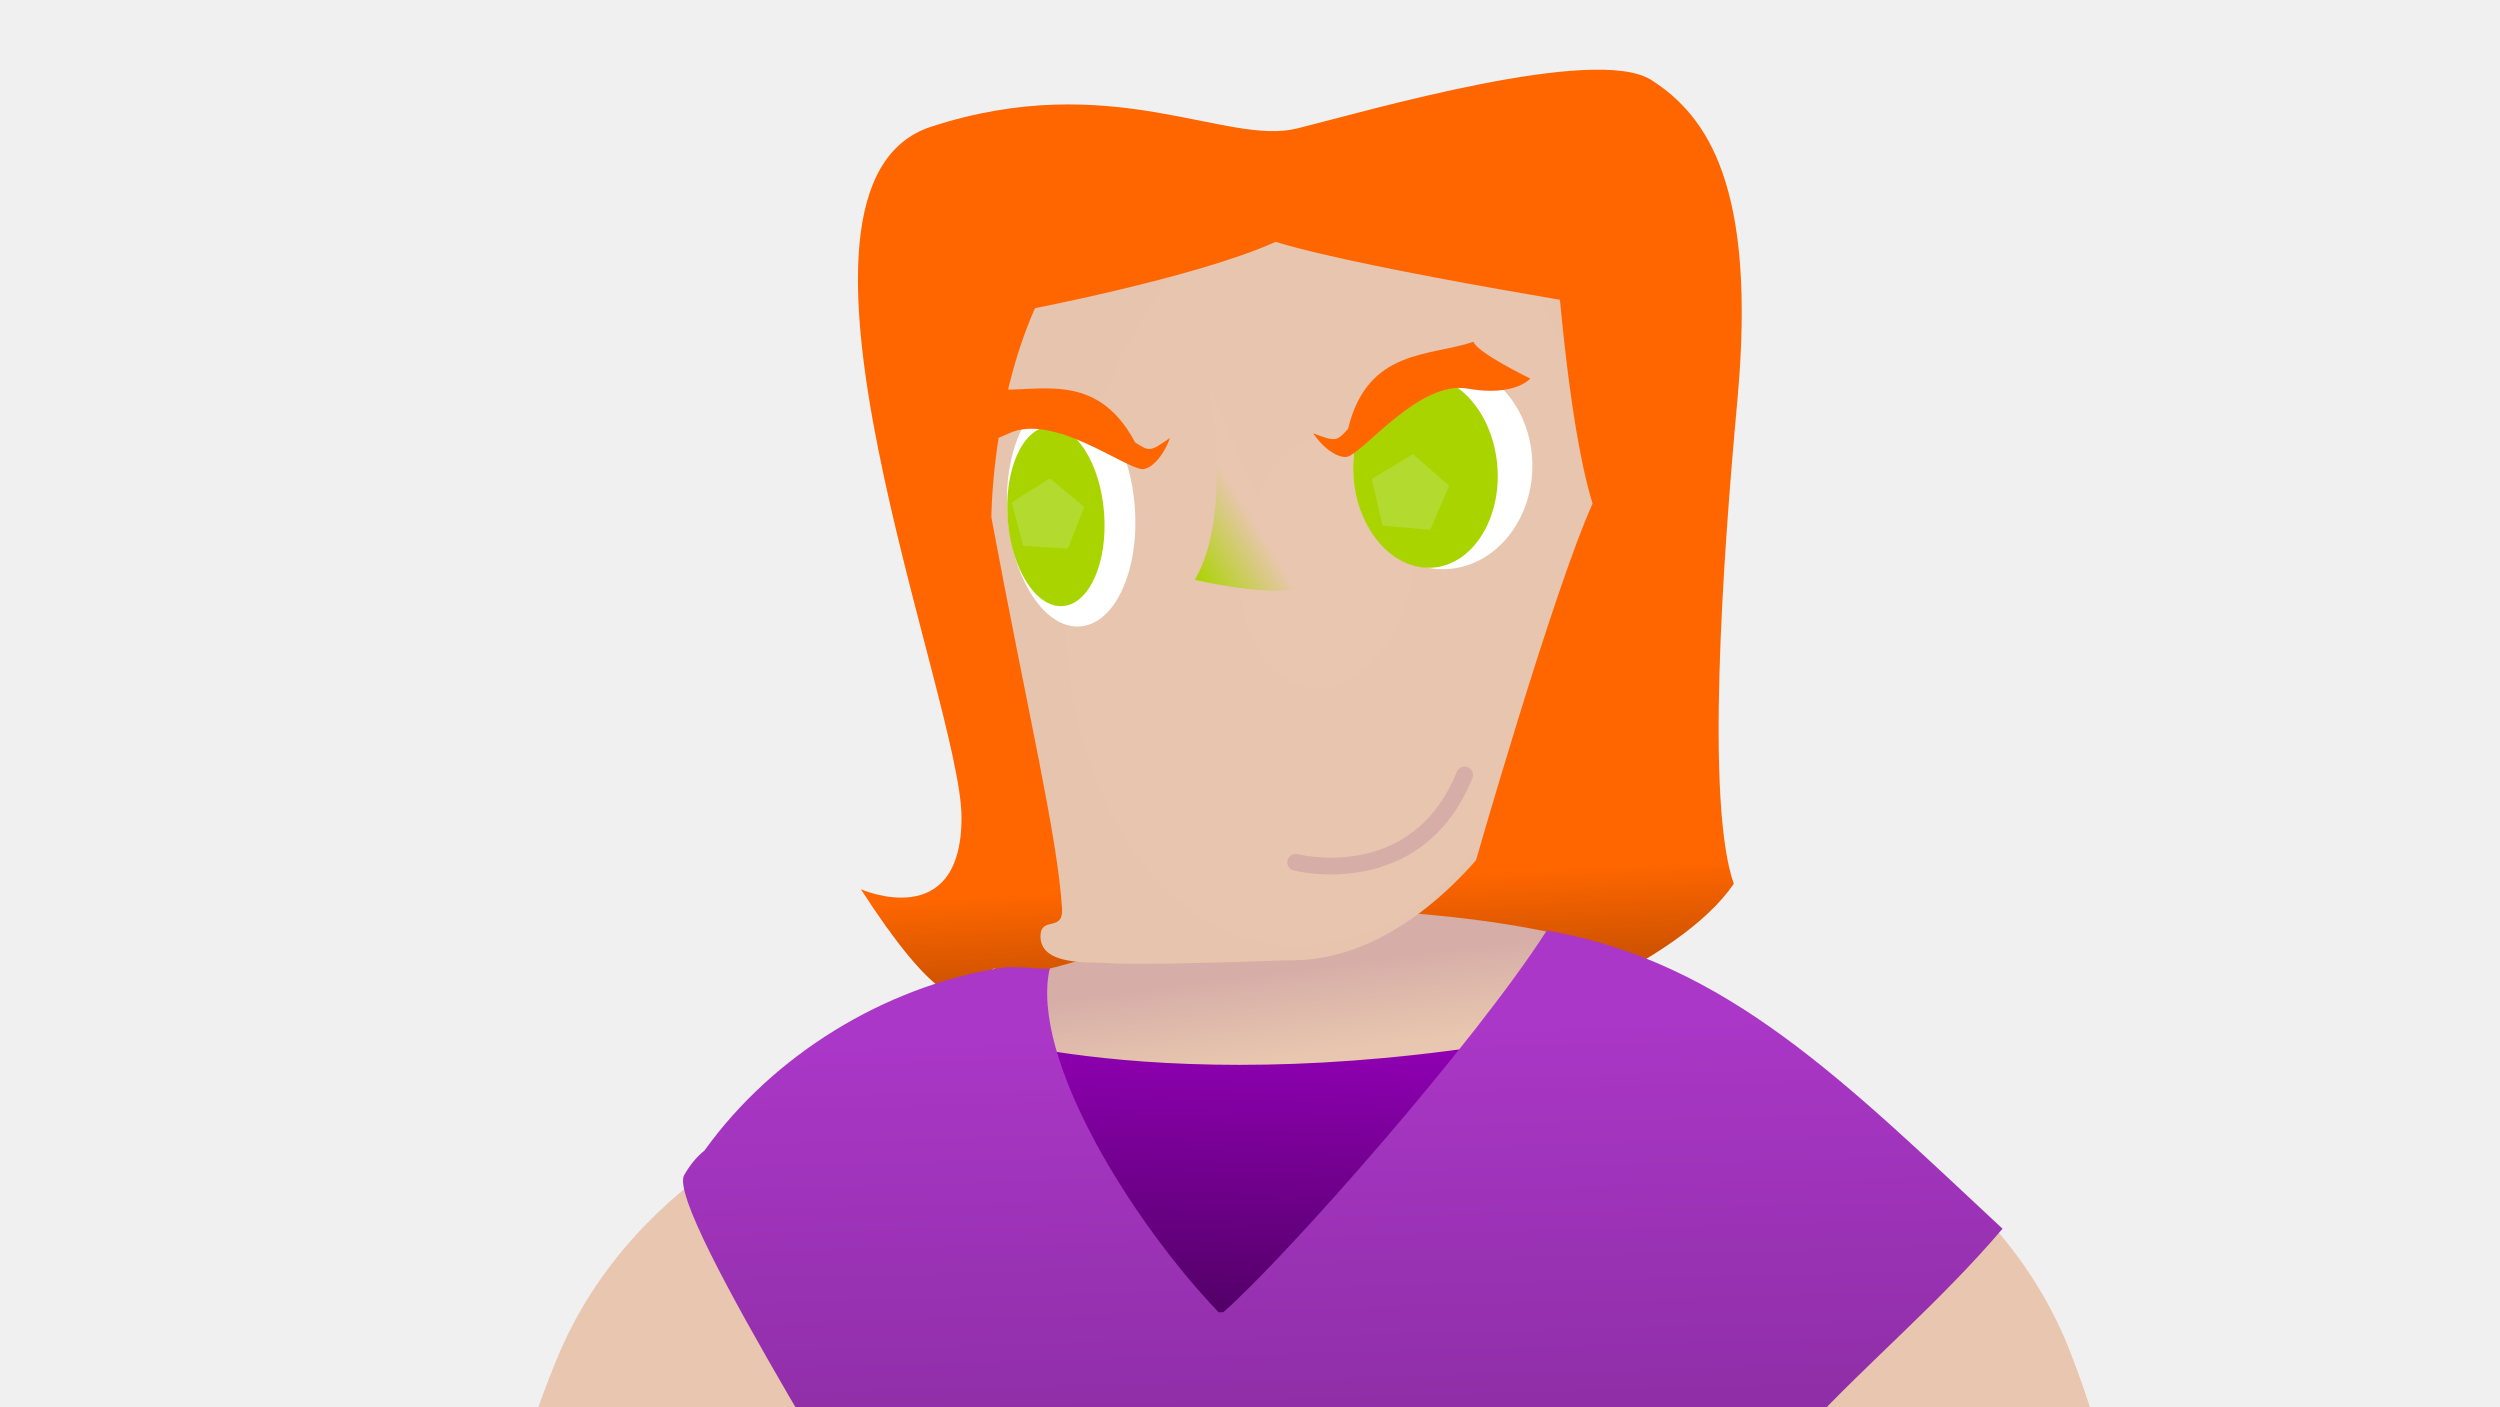
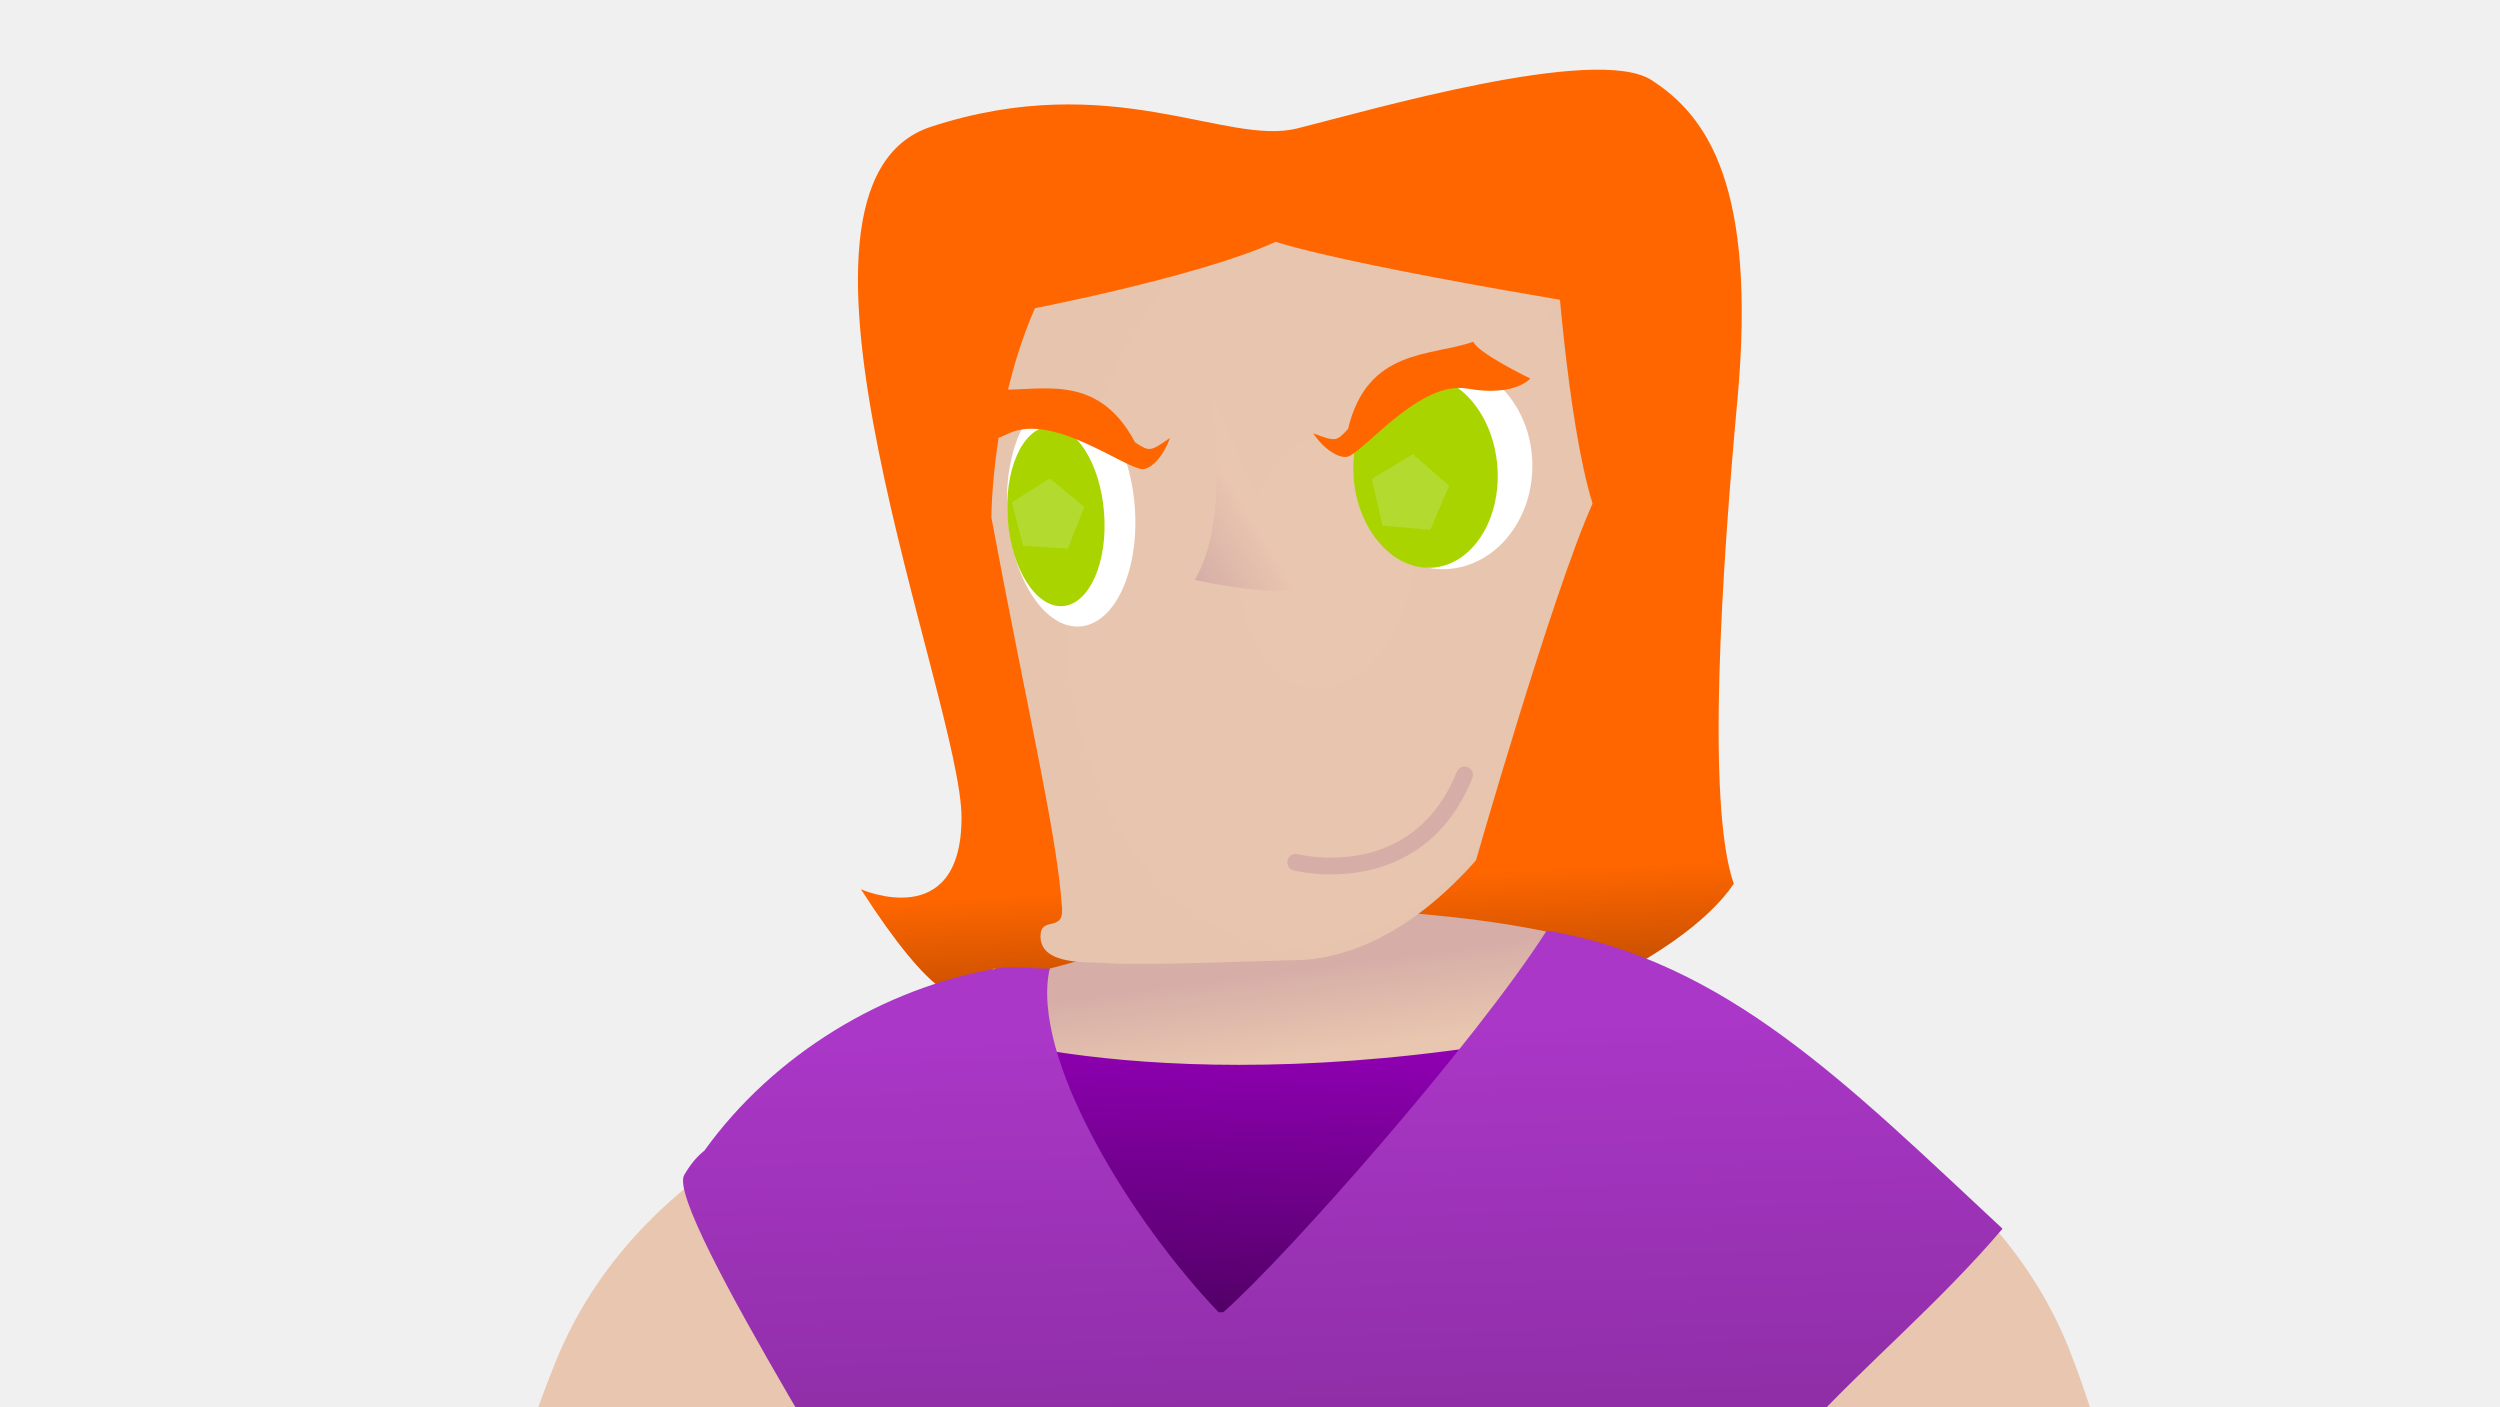
<svg xmlns="http://www.w3.org/2000/svg" xmlns:xlink="http://www.w3.org/1999/xlink" width="1920" height="1080" viewBox="0 0 508 285.75" version="1.1" id="svg8">
  <defs id="defs2">
    <linearGradient id="linearGradient905">
      <stop style="stop-color:#e9c6af;stop-opacity:1;" offset="0" id="stop901" />
      <stop style="stop-color:#e6c3ad;stop-opacity:1" offset="1" id="stop903" />
    </linearGradient>
    <linearGradient id="linearGradient4397">
-       <stop style="stop-color:#aad400;stop-opacity:1" offset="0" id="stop4393" />
+       <stop style="stop-color:#d6ada7;stop-opacity:1" offset="0" id="stop4393" />
      <stop style="stop-color:#e9c6af;stop-opacity:1" offset="1" id="stop4395" />
    </linearGradient>
    <linearGradient id="linearGradient4389">
      <stop style="stop-color:#ff6600;stop-opacity:1;" offset="0" id="stop4385" />
      <stop style="stop-color:#b74900;stop-opacity:1" offset="1" id="stop4387" />
    </linearGradient>
    <linearGradient id="linearGradient4381">
      <stop style="stop-color:#d6ada7;stop-opacity:1;" offset="0" id="stop4377" />
      <stop style="stop-color:#e8c6af;stop-opacity:1" offset="1" id="stop4379" />
    </linearGradient>
    <linearGradient id="linearGradient4373">
      <stop style="stop-color:#440055;stop-opacity:1;" offset="0" id="stop4369" />
      <stop style="stop-color:#9a00c0;stop-opacity:1" offset="1" id="stop4371" />
    </linearGradient>
    <linearGradient id="linearGradient4357">
      <stop style="stop-color:#440055;stop-opacity:1;" offset="0" id="stop4353" />
      <stop style="stop-color:#5a0070;stop-opacity:1" offset="1" id="stop4355" />
    </linearGradient>
    <linearGradient id="linearGradient4349">
      <stop style="stop-color:#ab37c8;stop-opacity:1;" offset="0" id="stop4345" />
      <stop style="stop-color:#5c1e6b;stop-opacity:1" offset="1" id="stop4347" />
    </linearGradient>
    <linearGradient id="linearGradient4333">
      <stop style="stop-color:#e9c6af;stop-opacity:1;" offset="0" id="stop4329" />
      <stop style="stop-color:#e1bfa9;stop-opacity:1" offset="1" id="stop4331" />
    </linearGradient>
    <linearGradient id="linearGradient4325">
      <stop style="stop-color:#e9c6af;stop-opacity:1;" offset="0" id="stop4321" />
      <stop style="stop-color:#e7c5af;stop-opacity:1" offset="1" id="stop4323" />
    </linearGradient>
    <linearGradient id="linearGradient4317">
      <stop style="stop-color:#e9c6af;stop-opacity:1;" offset="0" id="stop4313" />
      <stop style="stop-color:#e7c5af;stop-opacity:1" offset="1" id="stop4315" />
    </linearGradient>
    <linearGradient id="linearGradient4307">
      <stop style="stop-color:#440055;stop-opacity:1" offset="0" id="stop4303" />
      <stop style="stop-color:#ab37c8;stop-opacity:1" offset="1" id="stop4305" />
    </linearGradient>
    <linearGradient xlink:href="#linearGradient4307" id="linearGradient4309" x1="368.986" y1="468.359" x2="366.71" y2="428.405" gradientUnits="userSpaceOnUse" />
    <linearGradient xlink:href="#linearGradient4317" id="linearGradient4319" x1="1767.942" y1="706.965" x2="1807.934" y2="1109.227" gradientUnits="userSpaceOnUse" gradientTransform="matrix(0.4198425,0,0,0.4198425,-76.75613,191.1358)" />
    <linearGradient xlink:href="#linearGradient4325" id="linearGradient4327" x1="1186.636" y1="734.657" x2="1148.046" y2="1083.005" gradientUnits="userSpaceOnUse" gradientTransform="matrix(0.4198425,0,0,0.4198425,-76.75613,191.1358)" />
    <linearGradient xlink:href="#linearGradient4333" id="linearGradient4335" x1="405.138" y1="306.572" x2="406.556" y2="441.242" gradientUnits="userSpaceOnUse" gradientTransform="matrix(1.586806,0,0,1.586806,-76.75613,191.1358)" />
    <linearGradient xlink:href="#linearGradient4333" id="linearGradient4343" x1="310.648" y1="354.414" x2="376.556" y2="354.414" gradientUnits="userSpaceOnUse" gradientTransform="matrix(1.586806,0,0,1.586806,-76.75613,191.1358)" />
    <linearGradient xlink:href="#linearGradient4349" id="linearGradient4351" x1="381.841" y1="130.848" x2="385.792" y2="274.517" gradientUnits="userSpaceOnUse" gradientTransform="matrix(1.586806,0,0,1.586806,-76.75613,191.1358)" />
    <linearGradient xlink:href="#linearGradient4357" id="linearGradient4359" x1="379.155" y1="299.49" x2="381.22" y2="270.804" gradientUnits="userSpaceOnUse" gradientTransform="matrix(1.586806,0,0,1.586806,-76.75613,191.1358)" />
    <linearGradient xlink:href="#linearGradient4373" id="linearGradient4375" x1="375.815" y1="177.108" x2="377.288" y2="127.916" gradientUnits="userSpaceOnUse" gradientTransform="matrix(1.586806,0,0,1.586806,-76.75613,191.1358)" />
    <linearGradient xlink:href="#linearGradient4381" id="linearGradient4383" x1="381.559" y1="136.072" x2="383.038" y2="147.397" gradientUnits="userSpaceOnUse" gradientTransform="matrix(1.586806,0,0,1.586806,-76.75613,184.5342)" />
    <linearGradient xlink:href="#linearGradient4389" id="linearGradient4391" x1="396.805" y1="124.01" x2="397.639" y2="141.159" gradientUnits="userSpaceOnUse" gradientTransform="matrix(1.586806,0,0,1.586806,-76.75613,184.5342)" />
    <linearGradient xlink:href="#linearGradient4397" id="linearGradient4399" x1="372.589" y1="74.839" x2="381.472" y2="69.375" gradientUnits="userSpaceOnUse" gradientTransform="matrix(1.586806,0,0,1.586806,-76.75613,191.1358)" />
    <linearGradient xlink:href="#linearGradient4307" id="linearGradient4334" gradientUnits="userSpaceOnUse" x1="368.986" y1="468.359" x2="366.71" y2="428.405" />
    <linearGradient xlink:href="#linearGradient4307" id="linearGradient4336" gradientUnits="userSpaceOnUse" x1="368.986" y1="468.359" x2="366.71" y2="428.405" />
    <radialGradient xlink:href="#linearGradient905" id="radialGradient907" cx="541.426" cy="305.794" fx="541.426" fy="305.794" r="68.283" gradientTransform="matrix(1.528807,0.2182955,-0.3267852,2.288601,-186.3809,-512.2369)" gradientUnits="userSpaceOnUse" />
  </defs>
  <g id="layer1" transform="translate(-271.6913,-203.3025)" style="display:inline">
    <path style="display:inline;fill:url(#linearGradient4391);fill-opacity:1;stroke:none;stroke-width:1.028px;stroke-linecap:butt;stroke-linejoin:miter;stroke-opacity:1" d="m 446.622,383.997 c 0,0 20.452,9.046 20.452,-14.57 0,-23.616 -42.903,-128.377 -6.207,-140.367 36.696,-11.995 59.95,3.993 74.483,0.327 14.533,-3.633 60.676,-17.077 71.939,-9.802 11.263,7.265 21.437,21.436 17.44,65.036 -3.081,33.617 -6.404,82.067 -0.73,98.27 -21.546,31.665 -140.177,60.842 -147.654,21.925 -6.276,-18.014 -0.101,25.111 -29.723,-20.819 z" id="path4523" />
    <path style="display:inline;fill:url(#linearGradient4383);fill-opacity:1;stroke:none;stroke-width:0.614px;stroke-linecap:butt;stroke-linejoin:miter;stroke-opacity:1" d="m 484.988,400.113 c 0,0 23.789,-5.693 28.599,-12.986 32.872,0.535 63.666,1.292 89.284,10.013 -21.008,38.091 -77.179,97.495 -77.179,97.495 0,0 -48.2,-73.156 -40.704,-94.521 z" id="path4591" />
  </g>
  <g id="layer3" style="display:inline" transform="translate(-271.6913,-192.0525)">
    <path id="path4289" d="m 550.186,635.554 c 0,0 -33.458,26.822 -34.602,69.328 -1.145,42.505 10.356,50.306 10.356,50.306 0,0 -15.271,23.526 1.083,65.297 16.355,41.771 21.397,52.641 21.397,52.641 l 43.535,-6.88 c 0,0 20.894,-99.332 -13.833,-120.761 23.756,-38.022 29.434,-69.814 8.281,-96.474 -12.807,-4.047 -36.217,-13.458 -36.217,-13.458 z" style="fill:url(#linearGradient4335);fill-opacity:1;stroke:none;stroke-width:0.614px;stroke-linecap:butt;stroke-linejoin:miter;stroke-opacity:1" />
    <path style="fill:url(#linearGradient4343);fill-opacity:1;stroke:none;stroke-width:0.614px;stroke-linecap:butt;stroke-linejoin:miter;stroke-opacity:1" d="m 489.609,631.563 c -30.578,7.704 -71.412,57.826 -56.034,108.445 0,0 -21.122,18.454 -16.812,63.105 4.31,44.651 26.217,72.369 26.217,72.369 l 45.49,-0.745 c 0,0 29.223,-92.112 1.679,-122.219 20.019,-54.288 21.354,-58.798 30.617,-98.107 -11.212,-7.395 -31.157,-22.848 -31.157,-22.848 z" id="path4287" />
    <path style="fill:url(#linearGradient4327);fill-opacity:1;stroke:none;stroke-width:0.614px;stroke-linecap:butt;stroke-linejoin:miter;stroke-opacity:1" d="m 441.902,415.661 c 0,0 -40.819,13.142 -57.032,52.45 -16.213,39.308 -8.247,50.694 -8.247,50.694 0,0 -22.652,16.542 -22.252,61.399 0.399,44.857 24.004,61.669 24.004,61.669 l 2.075,-0.334 c -1.099,3.326 -1.384,6.971 -0.65,10.651 1.4,7.02 3.323,19.213 9.158,22.821 3.595,2.223 21.567,-1.878 25.892,-2.74 11.346,-2.262 8.3,-16.926 6.038,-28.272 -0.625,-3.133 -1.921,-5.961 -3.705,-8.368 l 2.28,-0.367 c 4.752,9.986 10.886,22.959 12.571,18.562 0.642,-1.677 3.535,-8.243 2.801,-11.906 -1.175,-5.867 -6.178,-16.092 -9.136,-22.299 8.52,-23.644 20.841,-68.181 3.141,-91.289 35.743,-27.063 52.375,-54.746 42.109,-87.193 -10.524,-8.345 -29.045,-25.478 -29.045,-25.478 z" id="path4571" />
    <path style="fill:url(#linearGradient4375);fill-opacity:1;stroke:none;stroke-width:0.614px;stroke-linecap:butt;stroke-linejoin:miter;stroke-opacity:1" d="m 466.634,401.438 c 0,0 46.295,16.262 128.752,-0.807 -79.129,67.394 -79.468,67.394 -79.468,67.394 z" id="path4294" />
    <path style="fill:url(#radialGradient907);stroke:none;stroke-width:2.101px;stroke-linecap:butt;stroke-linejoin:miter;stroke-opacity:1;fill-opacity:1" d="m 473.143,297.209 c 7.384,39.638 13.424,64.677 14.354,79.423 0.313,4.961 -4.413,1.432 -4.38,5.734 0.046,5.981 10.005,5.111 13.554,5.381 7.577,0.578 34.171,-0.545 37.695,-0.562 30.563,-0.143 62.565,-41.015 75.342,-110.987 0,0 0,-52.526 -84.041,-52.525 -52.525,5e-5 -52.525,73.536 -52.525,73.536 z" id="path4487" />
    <ellipse ry="21.01" rx="18.196" cy="286.704" cx="564.875" id="ellipse4497" style="fill:#ffffff;fill-opacity:1;stroke:none;stroke-width:8.533;stroke-linecap:round;stroke-linejoin:round;stroke-miterlimit:4;stroke-dasharray:none;stroke-opacity:1;paint-order:stroke fill markers" />
    <path style="fill:url(#linearGradient4399);fill-opacity:1;stroke:none;stroke-width:1.398;stroke-linecap:butt;stroke-linejoin:miter;stroke-miterlimit:4;stroke-dasharray:none;stroke-opacity:1" d="m 517.372,270.992 c 0,0 5.027,25.432 -2.901,38.898 14.573,3.145 20.865,2.209 20.917,1.434" id="path4489" />
    <ellipse ry="23.494" rx="12.953" cy="333.312" cx="464.693" id="ellipse4499" style="fill:#ffffff;fill-opacity:1;stroke:none;stroke-width:9.324;stroke-linecap:round;stroke-linejoin:round;stroke-miterlimit:4;stroke-dasharray:none;stroke-opacity:1;paint-order:stroke fill markers" transform="rotate(-4.488558)" />
    <ellipse style="fill:#aad400;fill-opacity:1;stroke:none;stroke-width:7.165;stroke-linecap:round;stroke-linejoin:round;stroke-miterlimit:4;stroke-dasharray:none;stroke-opacity:1;paint-order:stroke fill markers" id="path4491" cx="461.518" cy="334.103" rx="9.819" ry="18.303" transform="rotate(-4.488558)" />
    <ellipse style="fill:#aad400;fill-opacity:1;stroke:none;stroke-width:7.385;stroke-linecap:round;stroke-linejoin:round;stroke-miterlimit:4;stroke-dasharray:none;stroke-opacity:1;paint-order:stroke fill markers" id="path4493" cx="537.088" cy="330.964" rx="14.654" ry="19.539" transform="rotate(-4.488558)" />
    <path style="fill:none;fill-opacity:1;stroke:#d6ada7;stroke-width:3.402;stroke-linecap:round;stroke-linejoin:miter;stroke-miterlimit:4;stroke-dasharray:none;stroke-opacity:1;paint-order:stroke fill markers" d="m 534.97,367.272 c 0,0 24.602,6.354 34.327,-17.753" id="path4520" />
    <path style="display:inline;opacity:0.186;fill:#d5f6ff;fill-opacity:1;stroke:none;stroke-width:13.026;stroke-linecap:round;stroke-linejoin:round;stroke-miterlimit:4;stroke-dasharray:none;stroke-dashoffset:0;stroke-opacity:1;paint-order:stroke fill markers" id="path4559" d="m 488.675,303.528 -9.089,-0.56 -2.276,-8.817 7.682,-4.889 7.023,5.796 z" />
    <path style="display:inline;opacity:0.186;fill:#d5f6ff;fill-opacity:1;stroke:none;stroke-width:10.397;stroke-linecap:round;stroke-linejoin:round;stroke-miterlimit:4;stroke-dasharray:none;stroke-dashoffset:0;stroke-opacity:1;paint-order:stroke fill markers" id="path4561" d="m 562.337,299.719 -9.714,-0.856 -2.188,-9.503 8.362,-5.017 7.355,6.402 z" />
    <path style="fill:#ff6600;fill-opacity:1;stroke:none;stroke-width:0.831px;stroke-linecap:butt;stroke-linejoin:miter;stroke-opacity:1" d="m 478.872,255.302 c 0,0 35.854,-6.764 52.018,-14.106 19.103,5.877 76.462,14.838 76.462,14.838 l -7.695,-37.472 -69.357,1.76 -53.224,-0.662 z" id="path4525" />
    <path style="fill:#ff6600;fill-opacity:1;stroke:none;stroke-width:0.614px;stroke-linecap:butt;stroke-linejoin:miter;stroke-opacity:1" d="m 545.549,284.847 c 3.53,-1.152 14.663,-15.543 24.32,-13.83 9.657,1.713 12.778,-2.045 12.778,-2.045 0,0 -10.801,-5.234 -11.556,-7.485 -8.607,3.047 -21.54,1.268 -25.475,17.721 -2.395,2.612 -2.494,2.6 -7.081,0.897 2.168,3.235 5.221,5.187 7.015,4.742 z" id="path4561-7" />
    <path id="path4563" d="m 503.817,287.387 c -3.705,-0.234 -18.079,-11.39 -27.003,-7.32 -8.923,4.07 -6.202,0.694 -6.202,0.694 0,0 2.471,-7.249 2.639,-9.617 9.096,0.802 21.174,-4.151 29.093,10.799 2.972,1.931 3.065,1.895 7.081,-0.899 -1.292,3.674 -3.761,6.326 -5.609,6.343 z" style="fill:#ff6600;fill-opacity:1;stroke:none;stroke-width:0.614px;stroke-linecap:butt;stroke-linejoin:miter;stroke-opacity:1" />
    <path style="fill:url(#linearGradient4319);fill-opacity:1;stroke:none;stroke-width:0.614px;stroke-linecap:butt;stroke-linejoin:miter;stroke-opacity:1" d="m 636.523,413.224 c 0,0 -18.885,16.731 -29.587,24.847 -10.962,32.218 5.071,60.253 40.224,88.078 -18.121,22.632 -6.924,67.151 1.079,91.044 -0.021,0.042 -0.041,0.08 -0.062,0.123 -2.958,6.17 -8.126,16.611 -9.334,22.553 -0.745,3.662 2.129,10.236 2.767,11.915 1.641,4.319 7.606,-8.057 12.345,-17.945 -0.229,0.951 -0.397,1.927 -0.493,2.929 -0.68,7.126 -2.349,19.356 2.201,24.491 2.803,3.164 21.195,4.41 25.586,4.829 11.517,1.1 12.821,-13.821 13.92,-25.338 0,0 23.961,-16.301 25.325,-61.139 1.364,-44.838 -20.927,-61.863 -20.927,-61.863 0,0 8.21,-11.213 -7.155,-50.861 -15.364,-39.648 -55.891,-53.664 -55.891,-53.664 z" id="path4569" />
    <path style="fill:url(#linearGradient4351);fill-opacity:1;stroke:none;stroke-width:2.101px;stroke-linecap:butt;stroke-linejoin:miter;stroke-opacity:1" d="m 585.996,381.14 c -14.524,22.663 -52.398,65.772 -65.716,77.544 -0.322,0.013 -0.633,0.024 -0.952,0.036 -17.713,-18.517 -38.378,-51.773 -34.341,-69.857 -3.597,0.123 -6.88,-0.658 -10.478,-0.053 -23.103,3.886 -45.601,17.436 -59.688,37.056 -1.472,1.147 -2.836,2.766 -4.098,4.947 -4.101,7.085 45.196,82.68 46.797,89.792 2.722,58.394 5.086,59.064 -1.082,113.347 l 151.76,-11.543 c -4.609,-27.752 3.872,-78.522 6.521,-95.72 5.575,-36.197 38.642,-55.306 63.889,-84.96 -31.631,-29.427 -56.04,-54.358 -92.611,-60.589 z" id="path4530" />
    <path style="fill:url(#linearGradient4359);fill-opacity:1;stroke:none;stroke-width:0.53px;stroke-linecap:butt;stroke-linejoin:miter;stroke-opacity:1" d="m 458.778,624.279 149.42,-1.871 v 0 c 4.103,20.629 0.863,29.686 -9.922,46.137 l -67.72,-13.373 1.16,-10.154 -7.496,-0.033 -3.455,9.425 -70.894,8.568 c 0.013,-18.473 1.223,-23.277 8.906,-38.7 z" id="path4575" />
    <g id="g4297" style="fill:url(#linearGradient4309);fill-opacity:1" transform="matrix(1.586806,0,0,1.586806,-76.75614,191.1358)">
      <path id="path4293" d="m 327.536,431.273 28.668,-0.47 c 0,0 -0.199,39.377 -2.198,43.7 -51.819,3.116 -60.134,4.937 -61.037,1.247 -0.903,-3.69 -0.202,-19.984 3.446,-19.984 3.647,0 20.626,0.437 22.709,-2.914 2.083,-3.351 8.413,-21.579 8.413,-21.579 z" style="fill:url(#linearGradient4334);fill-opacity:1;stroke:none;stroke-width:0.387px;stroke-linecap:butt;stroke-linejoin:miter;stroke-opacity:1" />
      <path style="fill:url(#linearGradient4336);fill-opacity:1;stroke:none;stroke-width:0.387px;stroke-linecap:butt;stroke-linejoin:miter;stroke-opacity:1" d="m 393.984,429.788 27.436,-4.336 c 0,0 1.033,43.243 -0.965,47.566 -51.819,3.116 -43.788,4.575 -44.691,0.885 -0.004,-10.867 7.378,-18.385 9.808,-22.536 2.083,-3.351 8.413,-21.579 8.413,-21.579 z" id="path4295" />
    </g>
    <path id="path909" d="m 587.712,241.012 c 0,0 2.296,36.414 7.591,53.359 -8.185,18.233 -24.143,74.053 -24.143,74.053 l 38.134,-3.021 6.796,-69.046 7.212,-52.738 z" style="fill:#ff6600;fill-opacity:1;stroke:none;stroke-width:0.831px;stroke-linecap:butt;stroke-linejoin:miter;stroke-opacity:1" />
  </g>
</svg>
